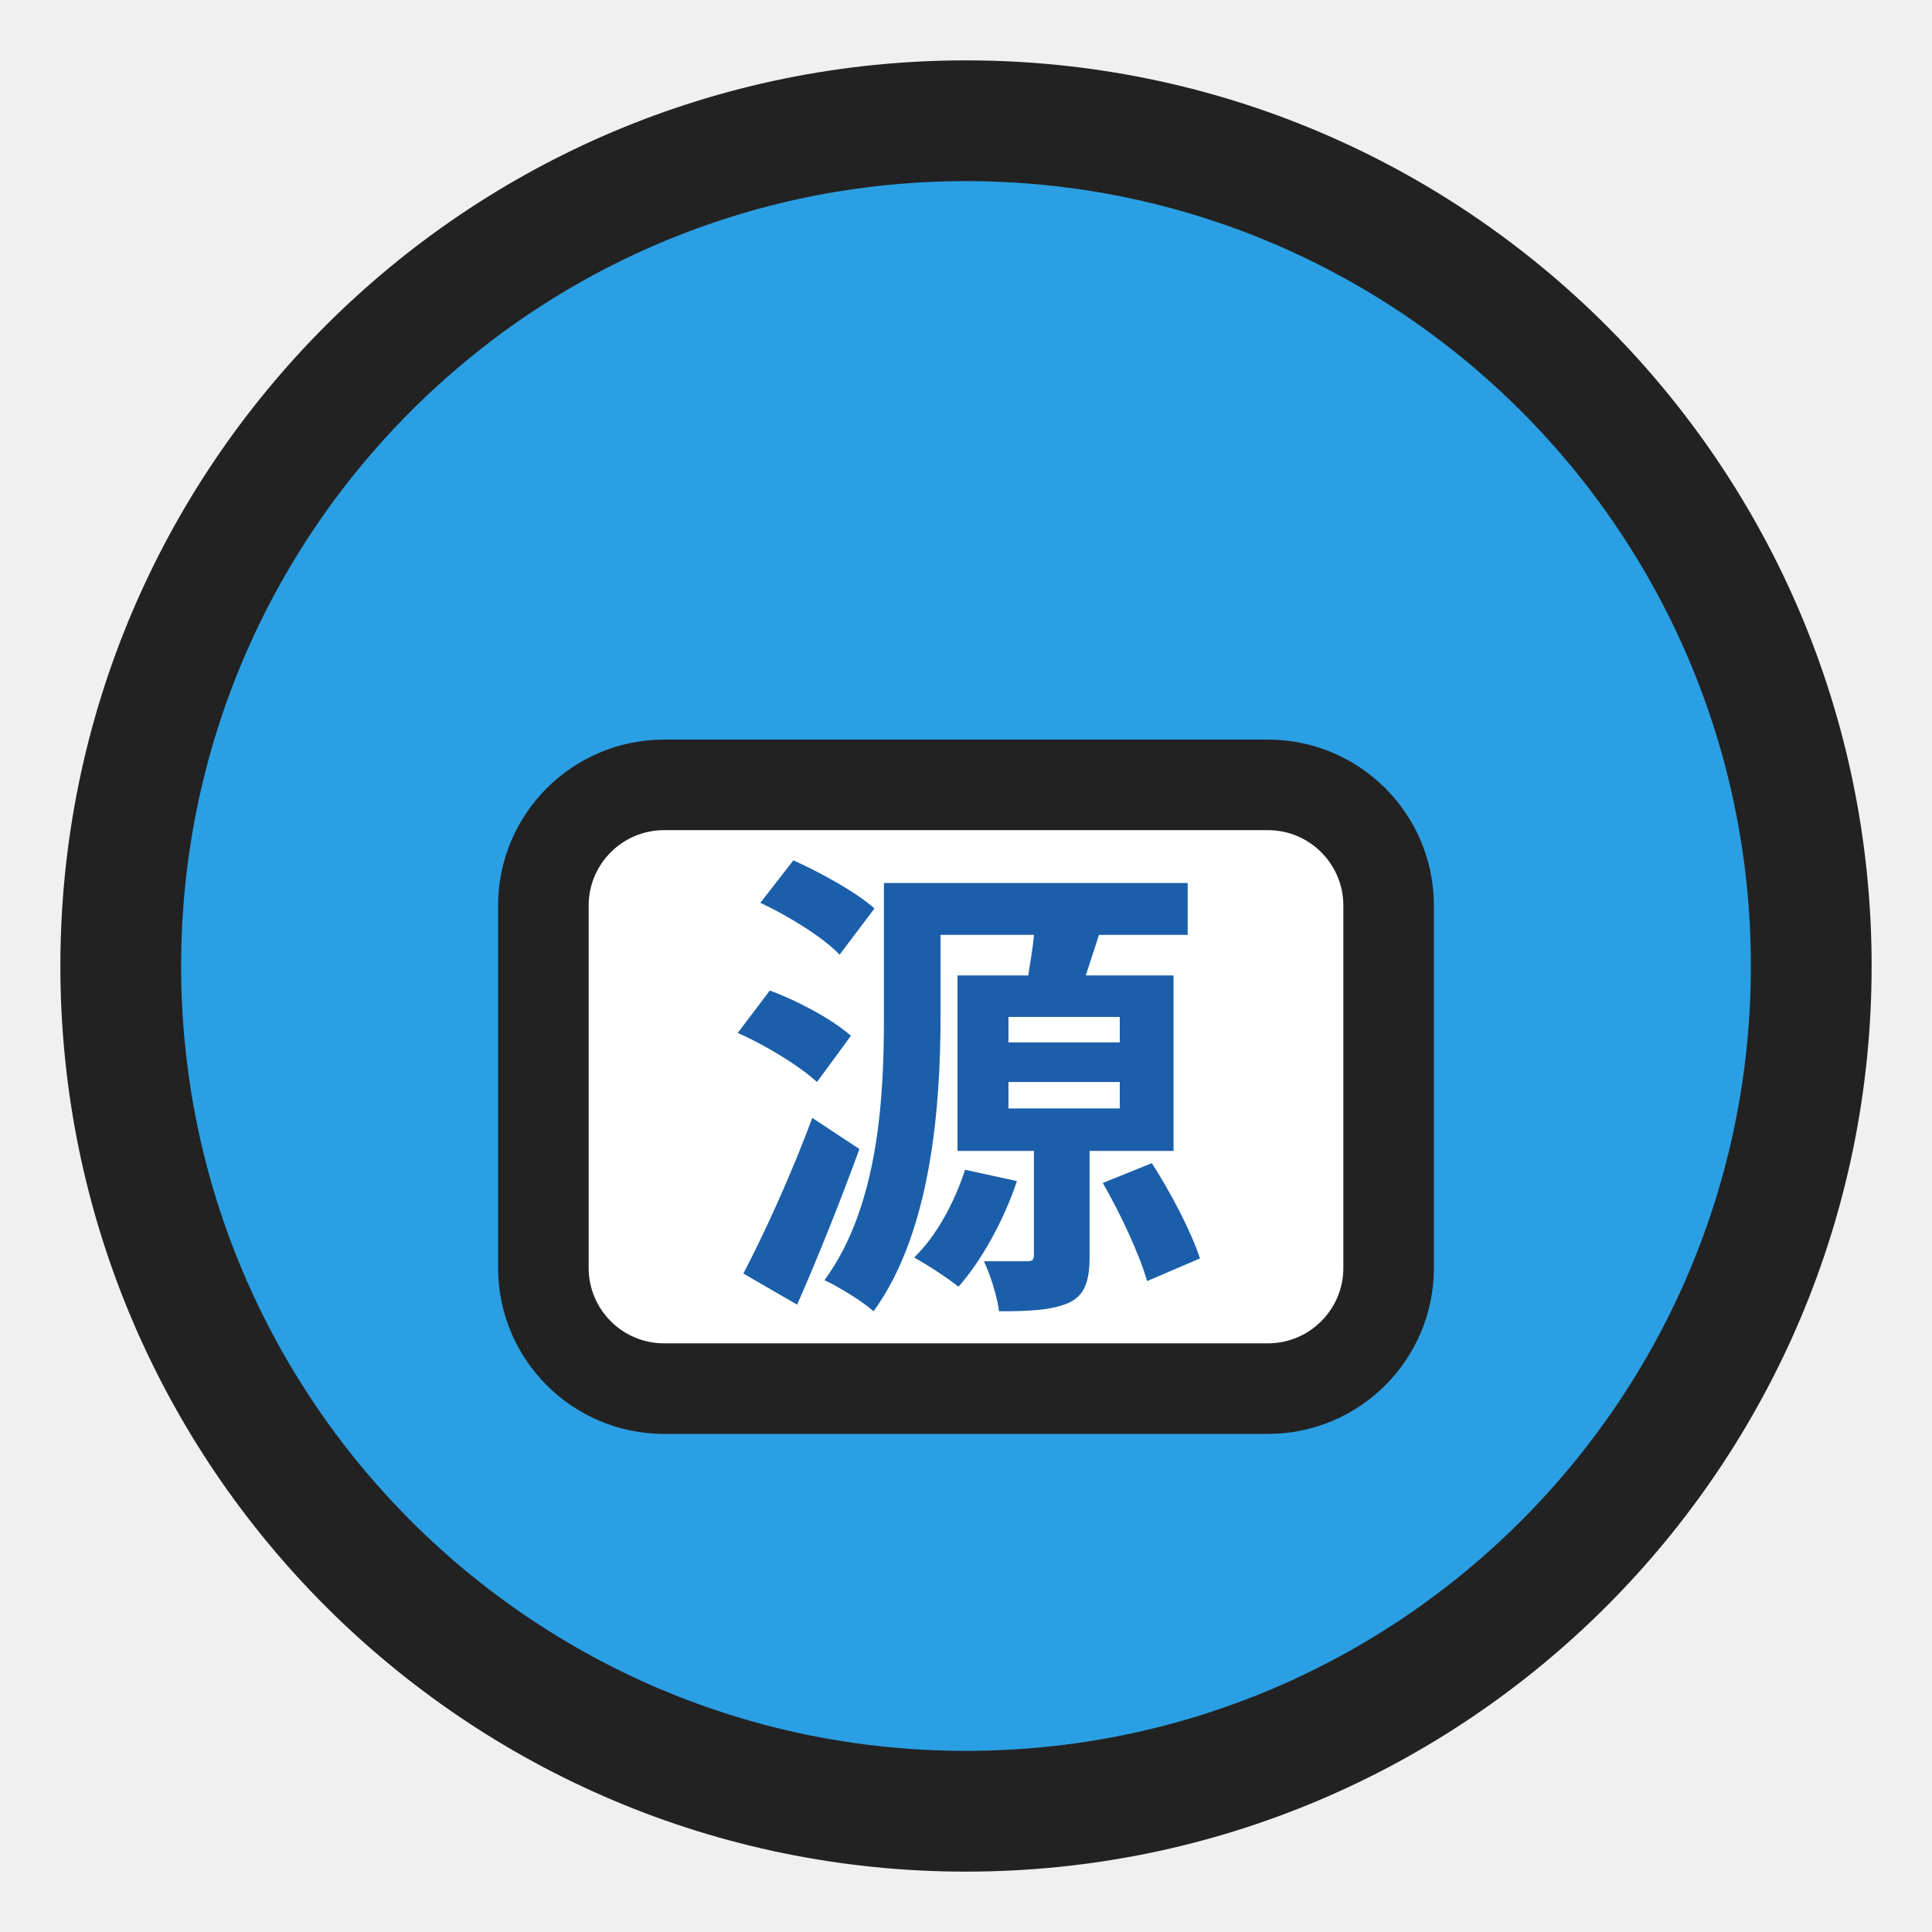
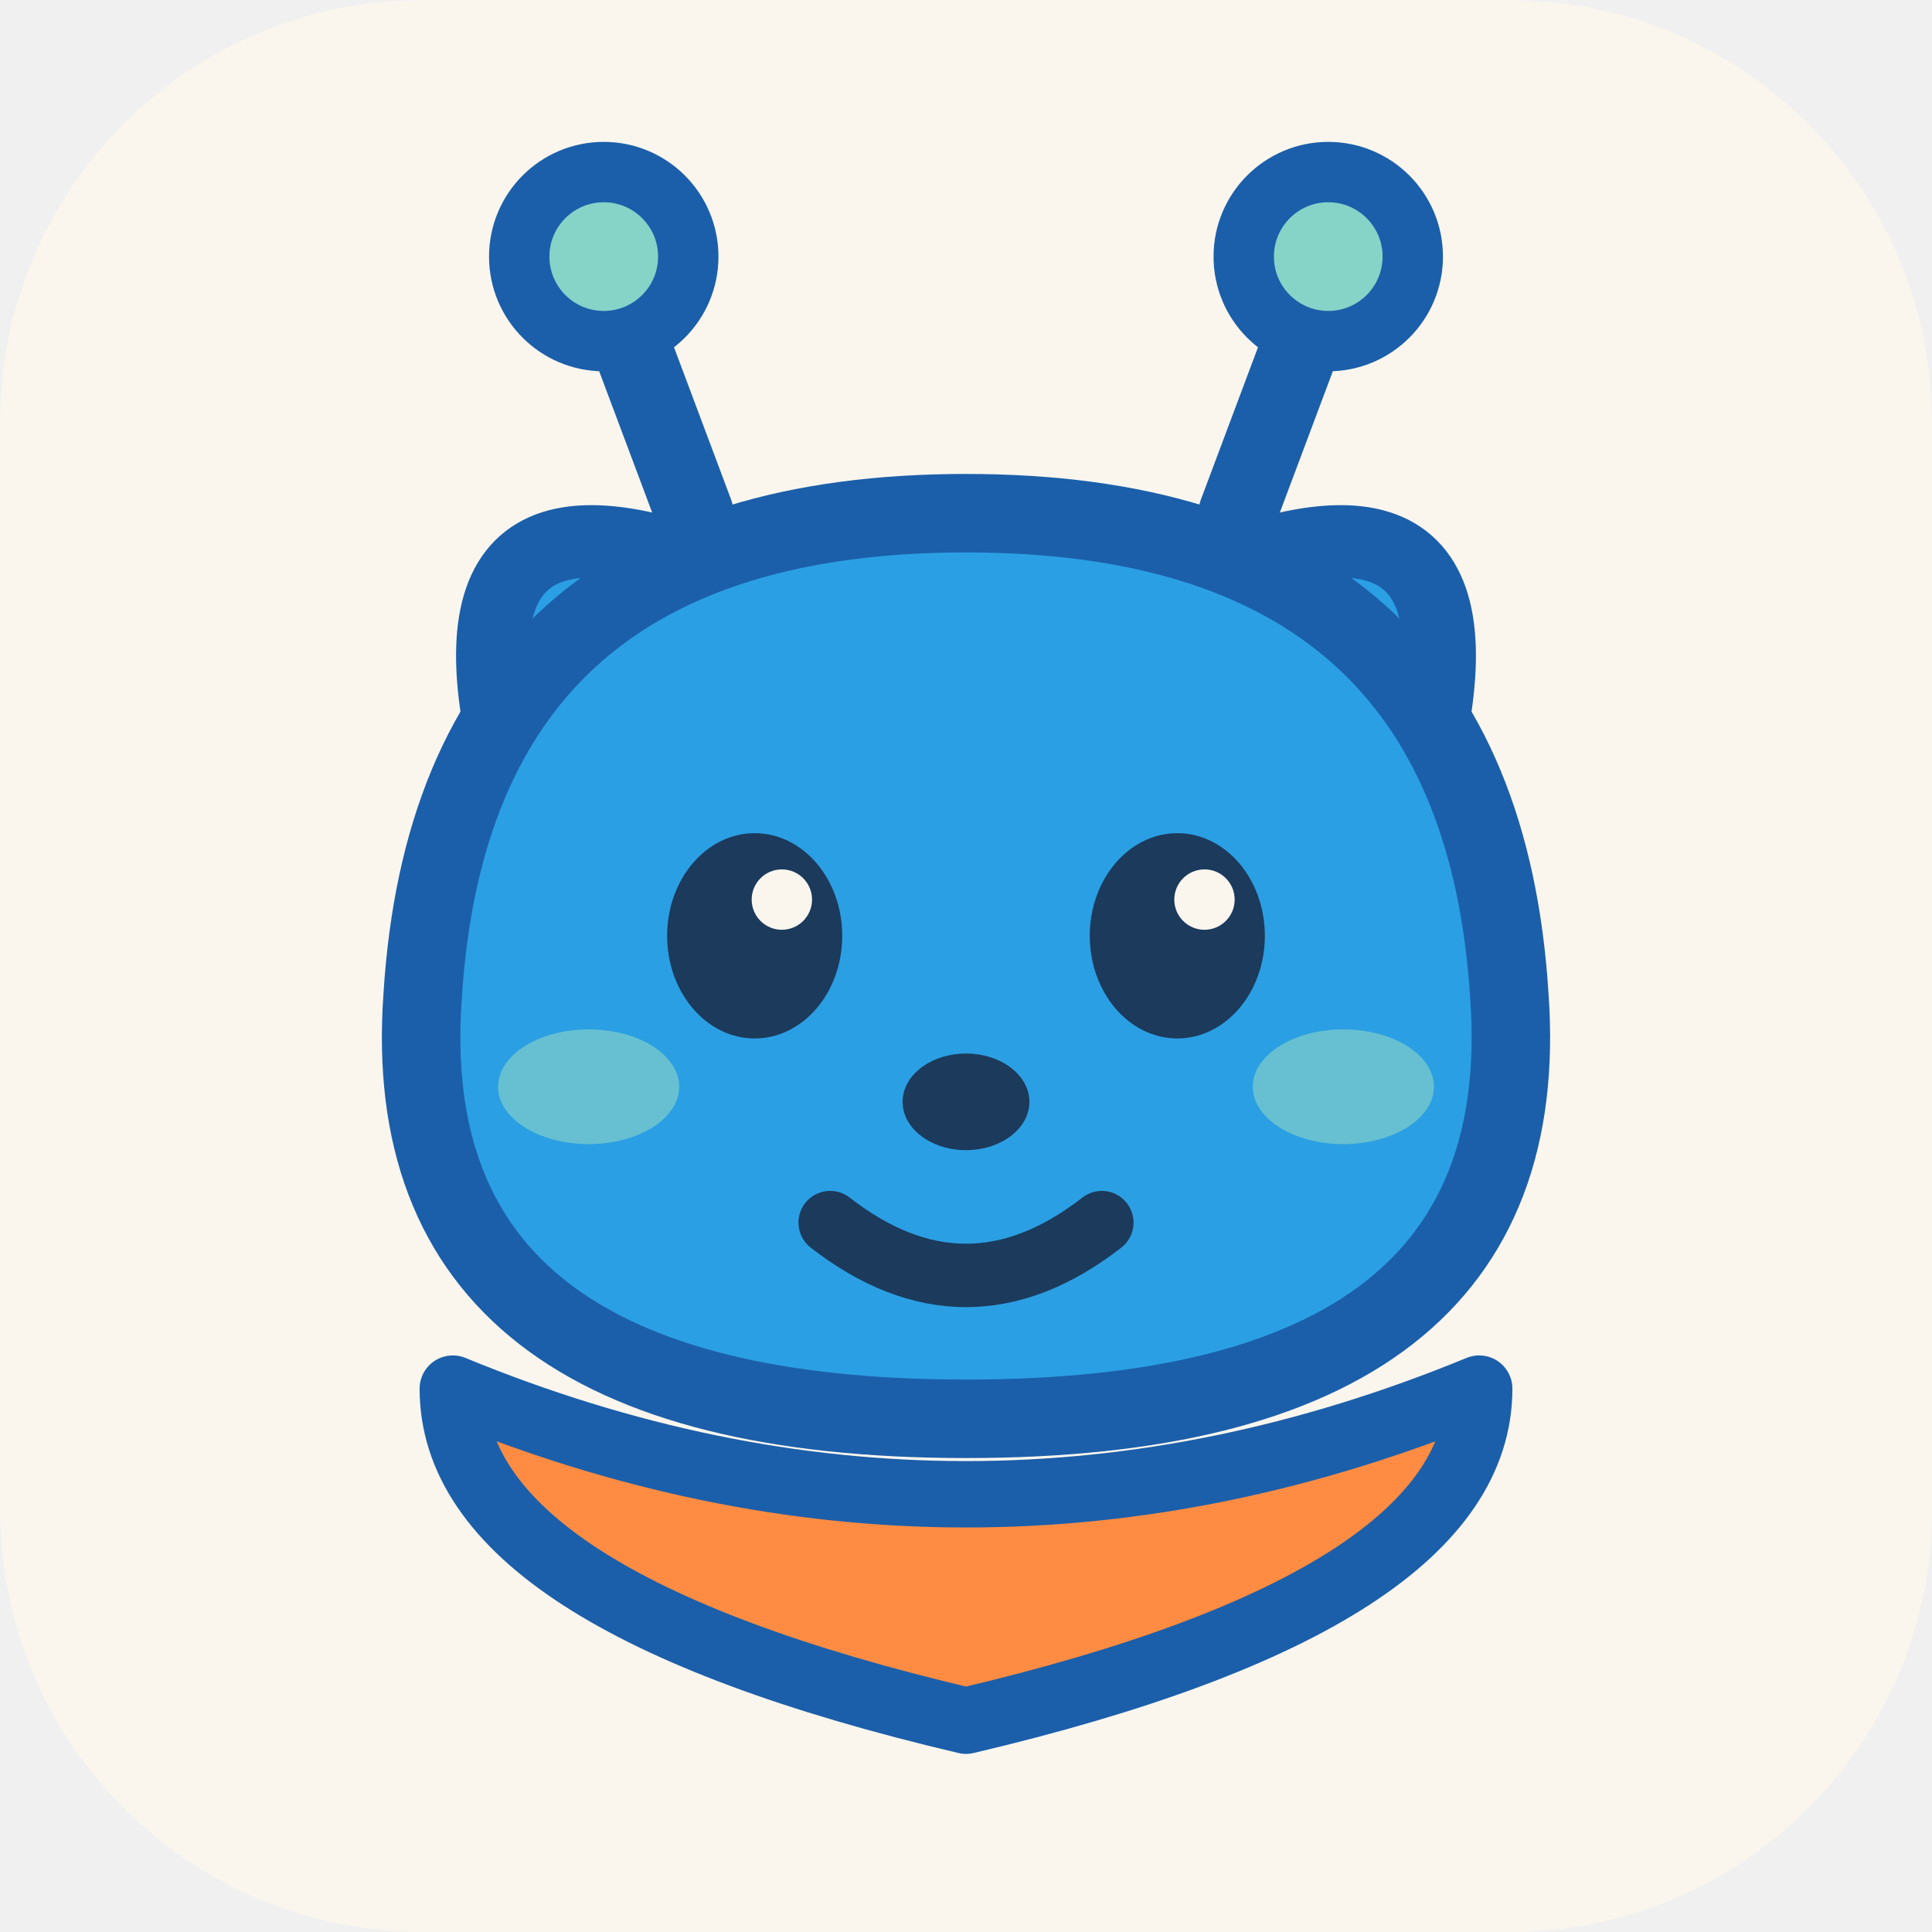
- <svg xmlns="http://www.w3.org/2000/svg" viewBox="0 0 32 32">
-   <circle cx="16" cy="16" r="14" fill="#2b9fe3" stroke="#222" stroke-width="2" />
-   <rect x="9" y="13" width="14" height="10" rx="2" fill="#fff" stroke="#222" stroke-width="1.5" />
-   <text x="16" y="21" font-size="8" text-anchor="middle" fill="#1b5faa" font-family="monospace" font-weight="bold">源</text>
+ <svg xmlns="http://www.w3.org/2000/svg" viewBox="0 0 64 64" role="img" aria-label="源码图鉴吉祥物">
+   <rect width="64" height="64" rx="14" fill="#faf6ee" />
+   <g stroke="#1b5faa" stroke-width="2.6" stroke-linecap="round" fill="none">
+     <path d="M23 17 L20 9" />
+     <path d="M41 17 L44 9" />
+   </g>
+   <circle cx="20" cy="8.5" r="2.8" fill="#86d3c8" stroke="#1b5faa" stroke-width="2" />
+   <circle cx="44" cy="8.5" r="2.8" fill="#86d3c8" stroke="#1b5faa" stroke-width="2" />
+   <path d="M17 26 Q14 15 24 19 Z" fill="#2b9fe3" stroke="#1b5faa" stroke-width="2.4" stroke-linejoin="round" />
+   <path d="M47 26 Q50 15 40 19 Z" fill="#2b9fe3" stroke="#1b5faa" stroke-width="2.4" stroke-linejoin="round" />
+   <path d="M32 17 Q49 17 50 33 Q51 47 32 47 Q13 47 14 33 Q15 17 32 17 Z" fill="#2b9fe3" stroke="#1b5faa" stroke-width="2.6" stroke-linejoin="round" />
+   <ellipse cx="25" cy="31" rx="2.9" ry="3.4" fill="#1b3a5c" />
+   <ellipse cx="39" cy="31" rx="2.9" ry="3.4" fill="#1b3a5c" />
+   <circle cx="25.9" cy="29.8" r="1" fill="#faf6ee" />
+   <circle cx="39.9" cy="29.8" r="1" fill="#faf6ee" />
+   <ellipse cx="19.5" cy="36" rx="3" ry="1.9" fill="#86d3c8" opacity="0.65" />
+   <ellipse cx="44.5" cy="36" rx="3" ry="1.9" fill="#86d3c8" opacity="0.65" />
+   <ellipse cx="32" cy="36.5" rx="2.1" ry="1.6" fill="#1b3a5c" />
+   <path d="M27.5 40.5 Q32 44 36.5 40.5" fill="none" stroke="#1b3a5c" stroke-width="2.1" stroke-linecap="round" />
+   <path d="M15 46 Q32 53 49 46 Q49 53 32 57 Q15 53 15 46 Z" fill="#ff8c42" stroke="#1b5faa" stroke-width="2.2" stroke-linejoin="round" />
</svg>
